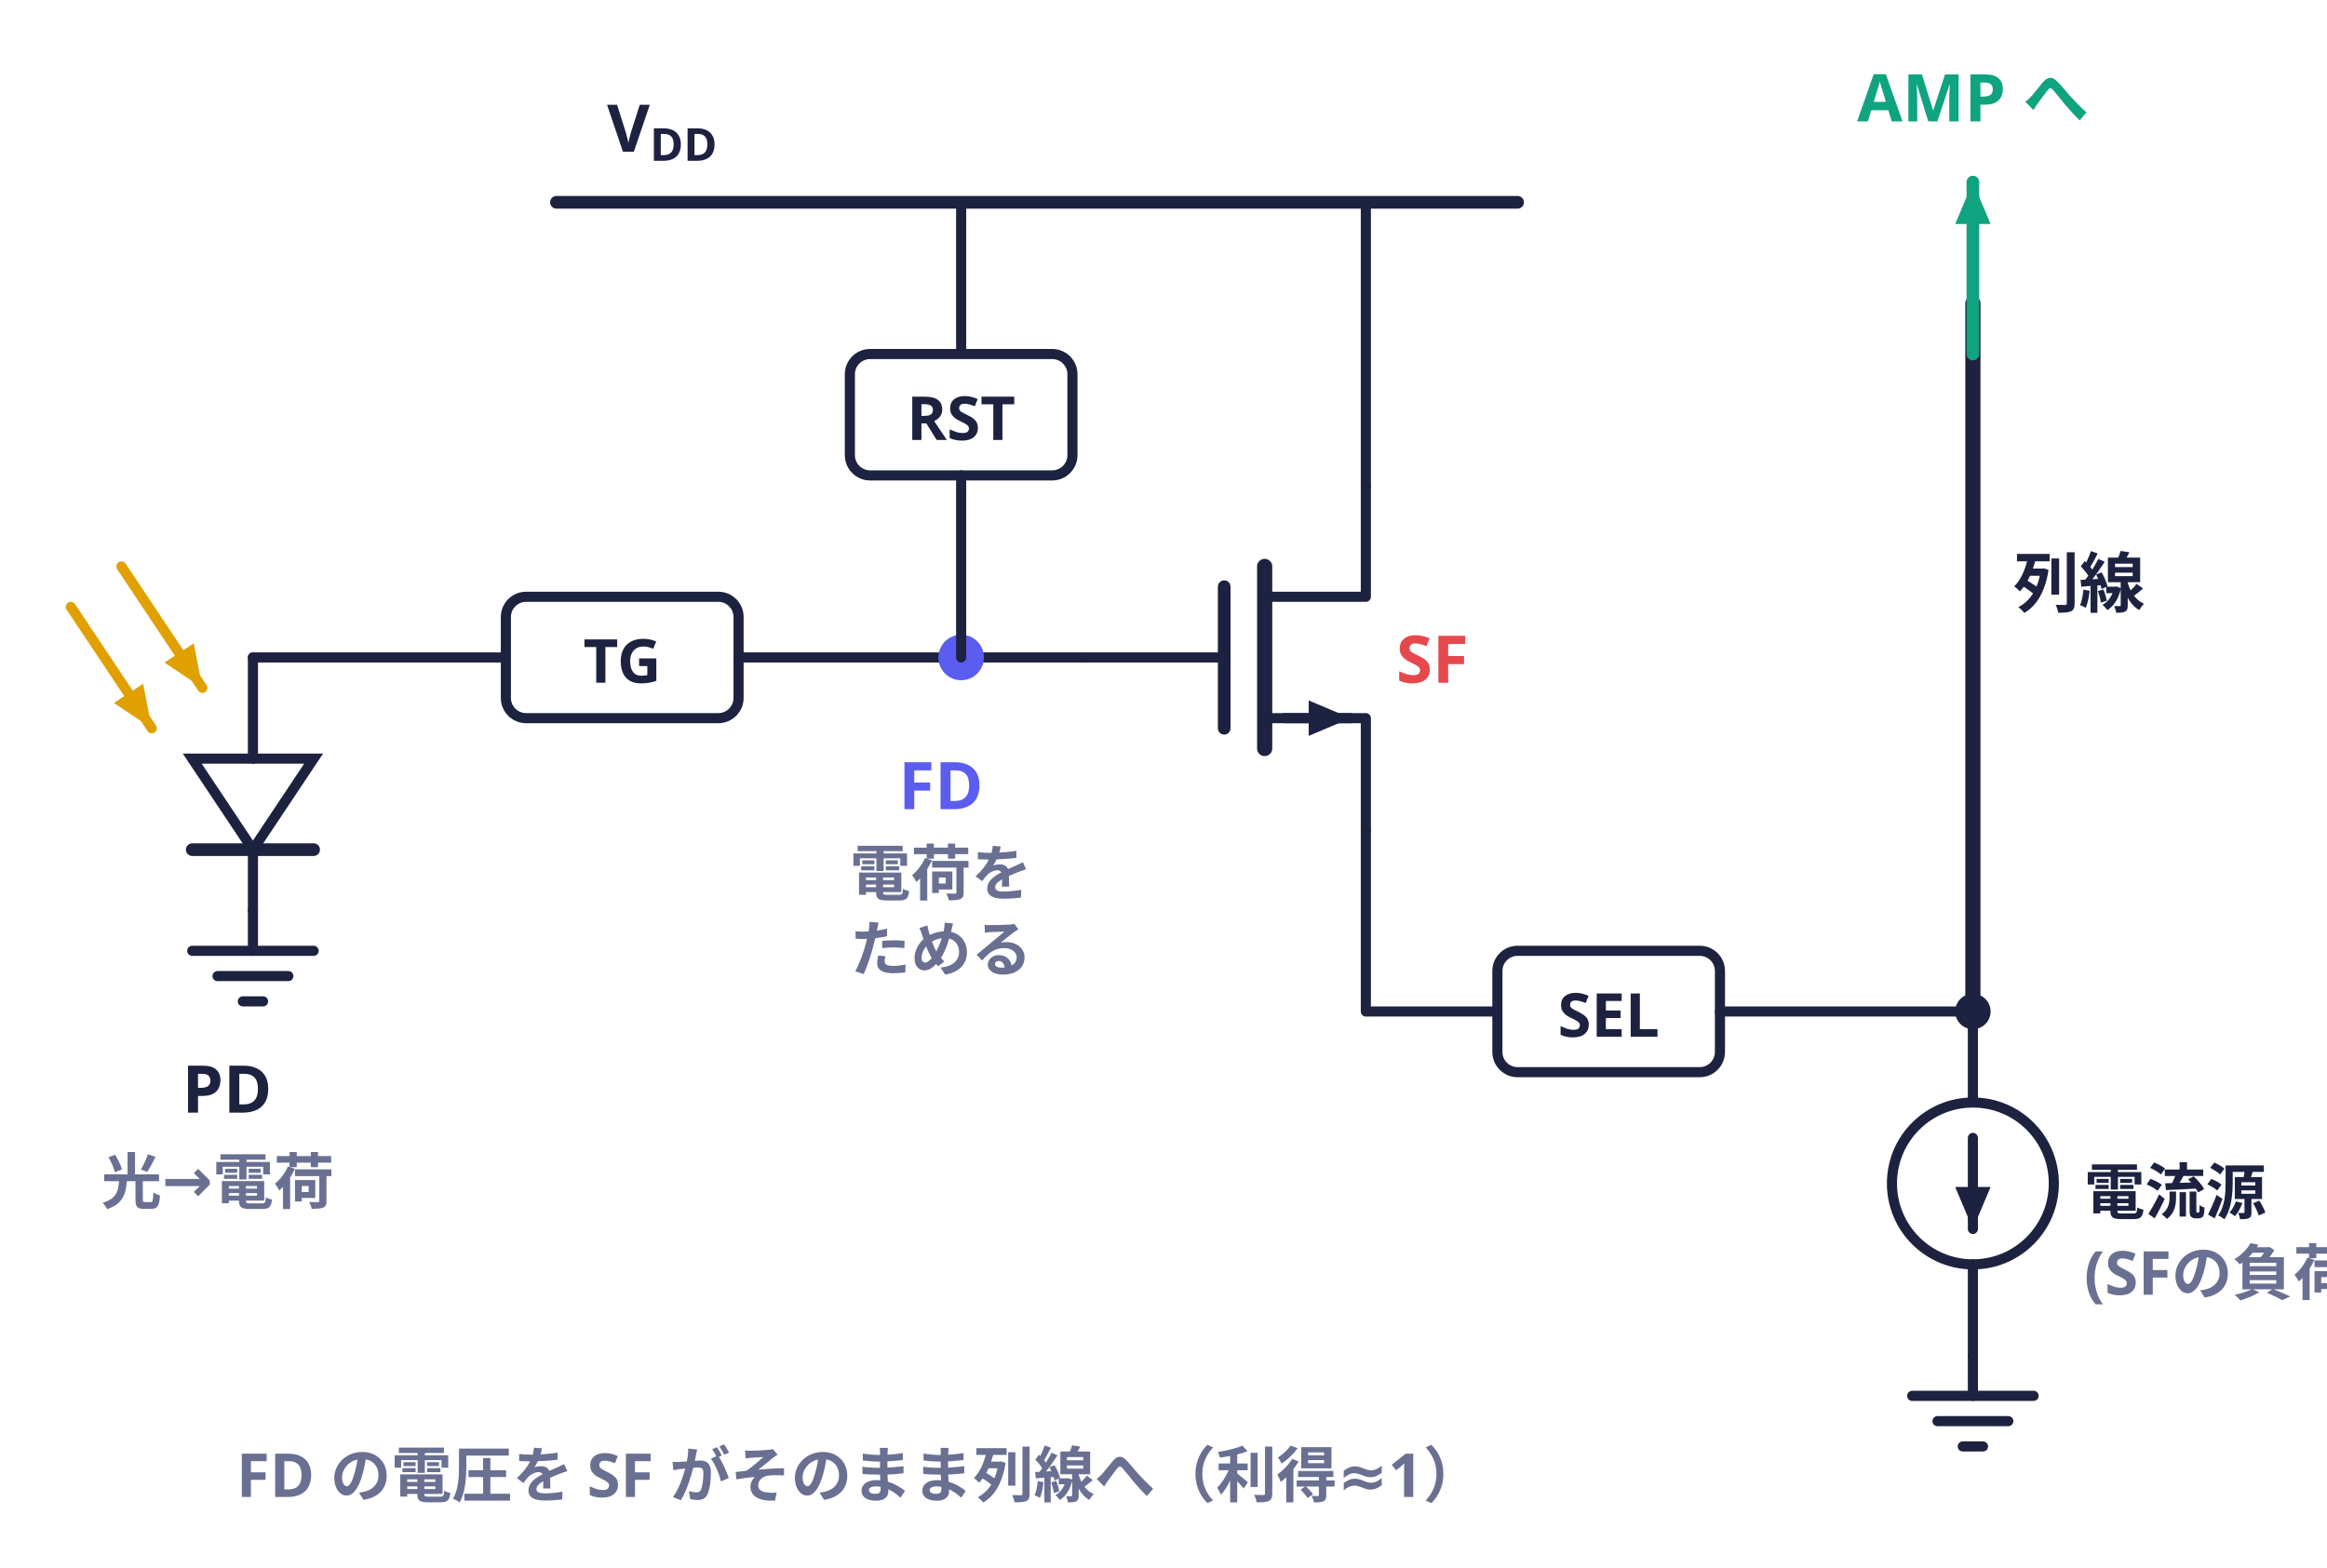
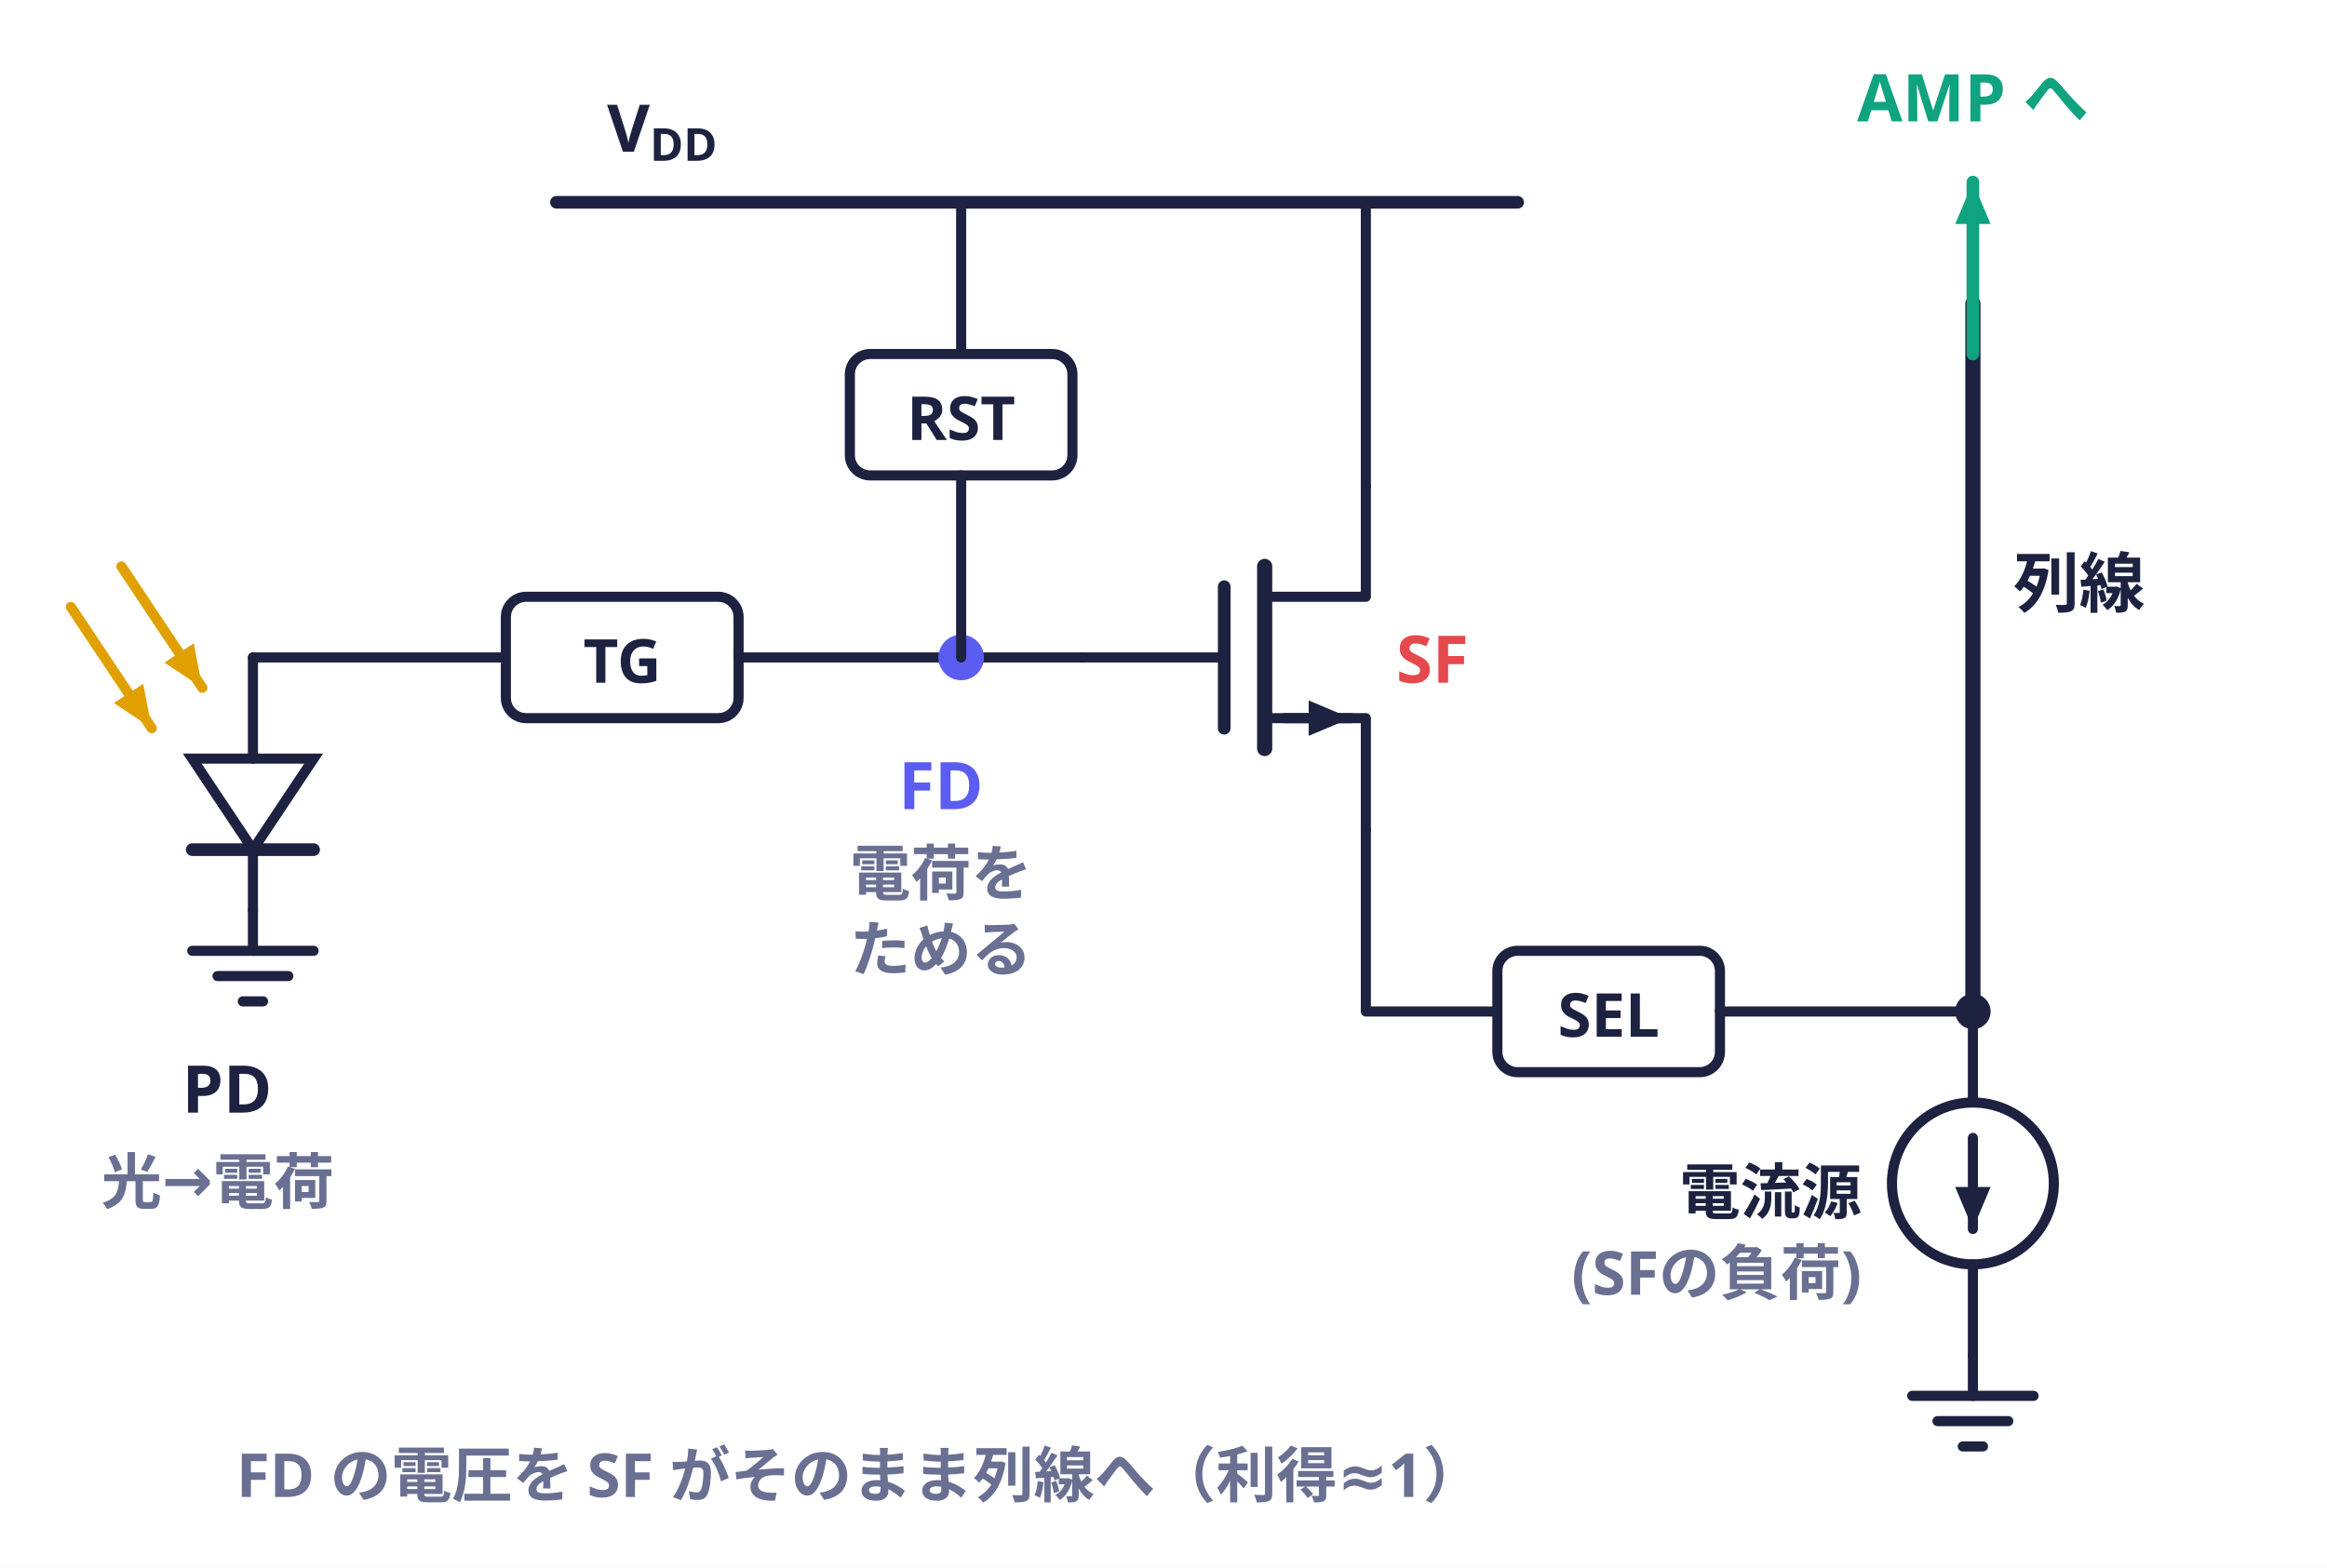
<svg xmlns="http://www.w3.org/2000/svg" viewBox="0 0 460 310" width="460" height="310">
  <rect width="460" height="310" fill="#fff" />
  <polyline points="110,40 300,40" fill="none" stroke="#1d2240" stroke-width="2.5" stroke-linejoin="round" stroke-linecap="round" />
  <text x="120" y="30" text-anchor="start" font-size="13" fill="#1d2240" font-weight="600" font-family="Hiragino Sans, Noto Sans JP, sans-serif">V<tspan baseline-shift="sub" font-size="9">DD</tspan>
  </text>
  <polyline points="50,130 100,130" fill="none" stroke="#1d2240" stroke-width="2" stroke-linejoin="round" stroke-linecap="round" />
  <polygon points="38,150 62,150 50,168" fill="#fff" stroke="#1d2240" stroke-width="2" />
  <polyline points="38,168 62,168" fill="none" stroke="#1d2240" stroke-width="2.5" stroke-linejoin="round" stroke-linecap="round" />
  <polyline points="50,130 50,150" fill="none" stroke="#1d2240" stroke-width="2" stroke-linejoin="round" stroke-linecap="round" />
  <polyline points="50,168 50,180" fill="none" stroke="#1d2240" stroke-width="2" stroke-linejoin="round" stroke-linecap="round" />
  <polyline points="50,180 50,188" fill="none" stroke="#1d2240" stroke-width="2" stroke-linejoin="round" stroke-linecap="round" />
  <polyline points="38,188 62,188" fill="none" stroke="#1d2240" stroke-width="2" stroke-linejoin="round" stroke-linecap="round" />
  <polyline points="43,193 57,193" fill="none" stroke="#1d2240" stroke-width="2" stroke-linejoin="round" stroke-linecap="round" />
  <polyline points="48,198 52,198" fill="none" stroke="#1d2240" stroke-width="2" stroke-linejoin="round" stroke-linecap="round" />
  <polyline points="14,120 30,144" fill="none" stroke="#e0a100" stroke-width="2" stroke-linejoin="round" stroke-linecap="round" />
  <polygon points="30,144 22.5,139.0 28.3,135.2" fill="#e0a100" />
  <polyline points="24,112 40,136" fill="none" stroke="#e0a100" stroke-width="2" stroke-linejoin="round" stroke-linecap="round" />
  <polygon points="40,136 32.5,131.0 38.3,127.2" fill="#e0a100" />
  <text x="36" y="220" text-anchor="start" font-size="13" fill="#1d2240" font-weight="600" font-family="Hiragino Sans, Noto Sans JP, sans-serif">PD</text>
  <text x="20" y="238" text-anchor="start" font-size="12" fill="#6a7092" font-weight="600" font-family="Hiragino Sans, Noto Sans JP, sans-serif">光→電荷</text>
  <rect x="100" y="118" width="46" height="24" rx="4" fill="#fff" stroke="#1d2240" stroke-width="2" />
  <text x="123" y="135" text-anchor="middle" font-size="12" fill="#1d2240" font-weight="600" font-family="Hiragino Sans, Noto Sans JP, sans-serif">TG</text>
  <polyline points="146,130 214,130" fill="none" stroke="#1d2240" stroke-width="2" stroke-linejoin="round" stroke-linecap="round" />
  <circle cx="190" cy="130" r="4.5" fill="#5b5cf0" />
  <text x="186" y="160" text-anchor="middle" font-size="13" fill="#5b5cf0" font-weight="600" font-family="Hiragino Sans, Noto Sans JP, sans-serif">FD</text>
  <text x="186" y="177" text-anchor="middle" font-size="12" fill="#6a7092" font-weight="600" font-family="Hiragino Sans, Noto Sans JP, sans-serif">電荷を</text>
  <text x="186" y="192" text-anchor="middle" font-size="12" fill="#6a7092" font-weight="600" font-family="Hiragino Sans, Noto Sans JP, sans-serif">ためる</text>
  <polyline points="190,40 190,70" fill="none" stroke="#1d2240" stroke-width="2" stroke-linejoin="round" stroke-linecap="round" />
  <rect x="168" y="70" width="44" height="24" rx="4" fill="#fff" stroke="#1d2240" stroke-width="2" />
  <text x="190" y="87" text-anchor="middle" font-size="12" fill="#1d2240" font-weight="600" font-family="Hiragino Sans, Noto Sans JP, sans-serif">RST</text>
  <polyline points="190,94 190,130" fill="none" stroke="#1d2240" stroke-width="2" stroke-linejoin="round" stroke-linecap="round" />
  <polyline points="250,112 250,148" fill="none" stroke="#1d2240" stroke-width="3" stroke-linejoin="round" stroke-linecap="round" />
  <polyline points="242,116 242,144" fill="none" stroke="#1d2240" stroke-width="2.5" stroke-linejoin="round" stroke-linecap="round" />
  <polyline points="214,130 242,130" fill="none" stroke="#1d2240" stroke-width="2" stroke-linejoin="round" stroke-linecap="round" />
  <polyline points="250,118 270,118 270,96" fill="none" stroke="#1d2240" stroke-width="2" stroke-linejoin="round" stroke-linecap="round" />
  <polyline points="250,142 270,142 270,164" fill="none" stroke="#1d2240" stroke-width="2" stroke-linejoin="round" stroke-linecap="round" />
  <polyline points="254,142 267,142" fill="none" stroke="#1d2240" stroke-width="2" stroke-linejoin="round" stroke-linecap="round" />
  <polygon points="267,142 258.7,145.5 258.7,138.5" fill="#1d2240" />
  <text x="276" y="135" text-anchor="start" font-size="13" fill="#e5484d" font-weight="600" font-family="Hiragino Sans, Noto Sans JP, sans-serif">SF</text>
  <polyline points="270,40 270,96" fill="none" stroke="#1d2240" stroke-width="2" stroke-linejoin="round" stroke-linecap="round" />
  <polyline points="270,164 270,200 296,200" fill="none" stroke="#1d2240" stroke-width="2" stroke-linejoin="round" stroke-linecap="round" />
  <rect x="296" y="188" width="44" height="24" rx="4" fill="#fff" stroke="#1d2240" stroke-width="2" />
  <text x="318" y="205" text-anchor="middle" font-size="12" fill="#1d2240" font-weight="600" font-family="Hiragino Sans, Noto Sans JP, sans-serif">SEL</text>
  <polyline points="340,200 390,200" fill="none" stroke="#1d2240" stroke-width="2" stroke-linejoin="round" stroke-linecap="round" />
  <circle cx="390" cy="200" r="3.5" fill="#1d2240" />
  <polyline points="390,60 390,200" fill="none" stroke="#1d2240" stroke-width="3" stroke-linejoin="round" stroke-linecap="round" />
  <polyline points="390,200 390,218.0" fill="none" stroke="#1d2240" stroke-width="2" stroke-linejoin="round" stroke-linecap="round" />
  <circle cx="390" cy="234.0" r="16" fill="#fff" stroke="#1d2240" stroke-width="2" />
  <polyline points="390,225.0 390,243.0" fill="none" stroke="#1d2240" stroke-width="2" stroke-linejoin="round" stroke-linecap="round" />
  <polygon points="390,243.0 386.5,234.7 393.5,234.7" fill="#1d2240" />
  <polyline points="390,250.0 390,268" fill="none" stroke="#1d2240" stroke-width="2" stroke-linejoin="round" stroke-linecap="round" />
  <polyline points="390,268 390,276" fill="none" stroke="#1d2240" stroke-width="2" stroke-linejoin="round" stroke-linecap="round" />
  <polyline points="378,276 402,276" fill="none" stroke="#1d2240" stroke-width="2" stroke-linejoin="round" stroke-linecap="round" />
  <polyline points="383,281 397,281" fill="none" stroke="#1d2240" stroke-width="2" stroke-linejoin="round" stroke-linecap="round" />
  <polyline points="388,286 392,286" fill="none" stroke="#1d2240" stroke-width="2" stroke-linejoin="round" stroke-linecap="round" />
-   <text x="412" y="240" text-anchor="start" font-size="12" fill="#1d2240" font-weight="600" font-family="Hiragino Sans, Noto Sans JP, sans-serif">電流源</text>
-   <text x="412" y="256" text-anchor="start" font-size="12" fill="#6a7092" font-weight="600" font-family="Hiragino Sans, Noto Sans JP, sans-serif">(SFの負荷)</text>
+   <text x="368" y="240" text-anchor="end" font-size="12" fill="#1d2240" font-weight="600" font-family="Hiragino Sans, Noto Sans JP, sans-serif">電流源</text>
+   <text x="368" y="256" text-anchor="end" font-size="12" fill="#6a7092" font-weight="600" font-family="Hiragino Sans, Noto Sans JP, sans-serif">(SFの負荷)</text>
  <polyline points="390,70 390,36" fill="none" stroke="#10a37f" stroke-width="2.5" stroke-linejoin="round" stroke-linecap="round" />
  <polygon points="390,36 393.5,44.3 386.5,44.3" fill="#10a37f" />
  <text x="390" y="24" text-anchor="middle" font-size="13" fill="#10a37f" font-weight="600" font-family="Hiragino Sans, Noto Sans JP, sans-serif">AMP へ</text>
  <text x="398" y="120" text-anchor="start" font-size="13" fill="#1d2240" font-weight="600" font-family="Hiragino Sans, Noto Sans JP, sans-serif">列線</text>
  <text x="170" y="296" text-anchor="middle" font-size="12" fill="#6a7092" font-weight="600" font-family="Hiragino Sans, Noto Sans JP, sans-serif">FD の電圧を SF がそのまま列線へ（利得≈1）</text>
</svg>
